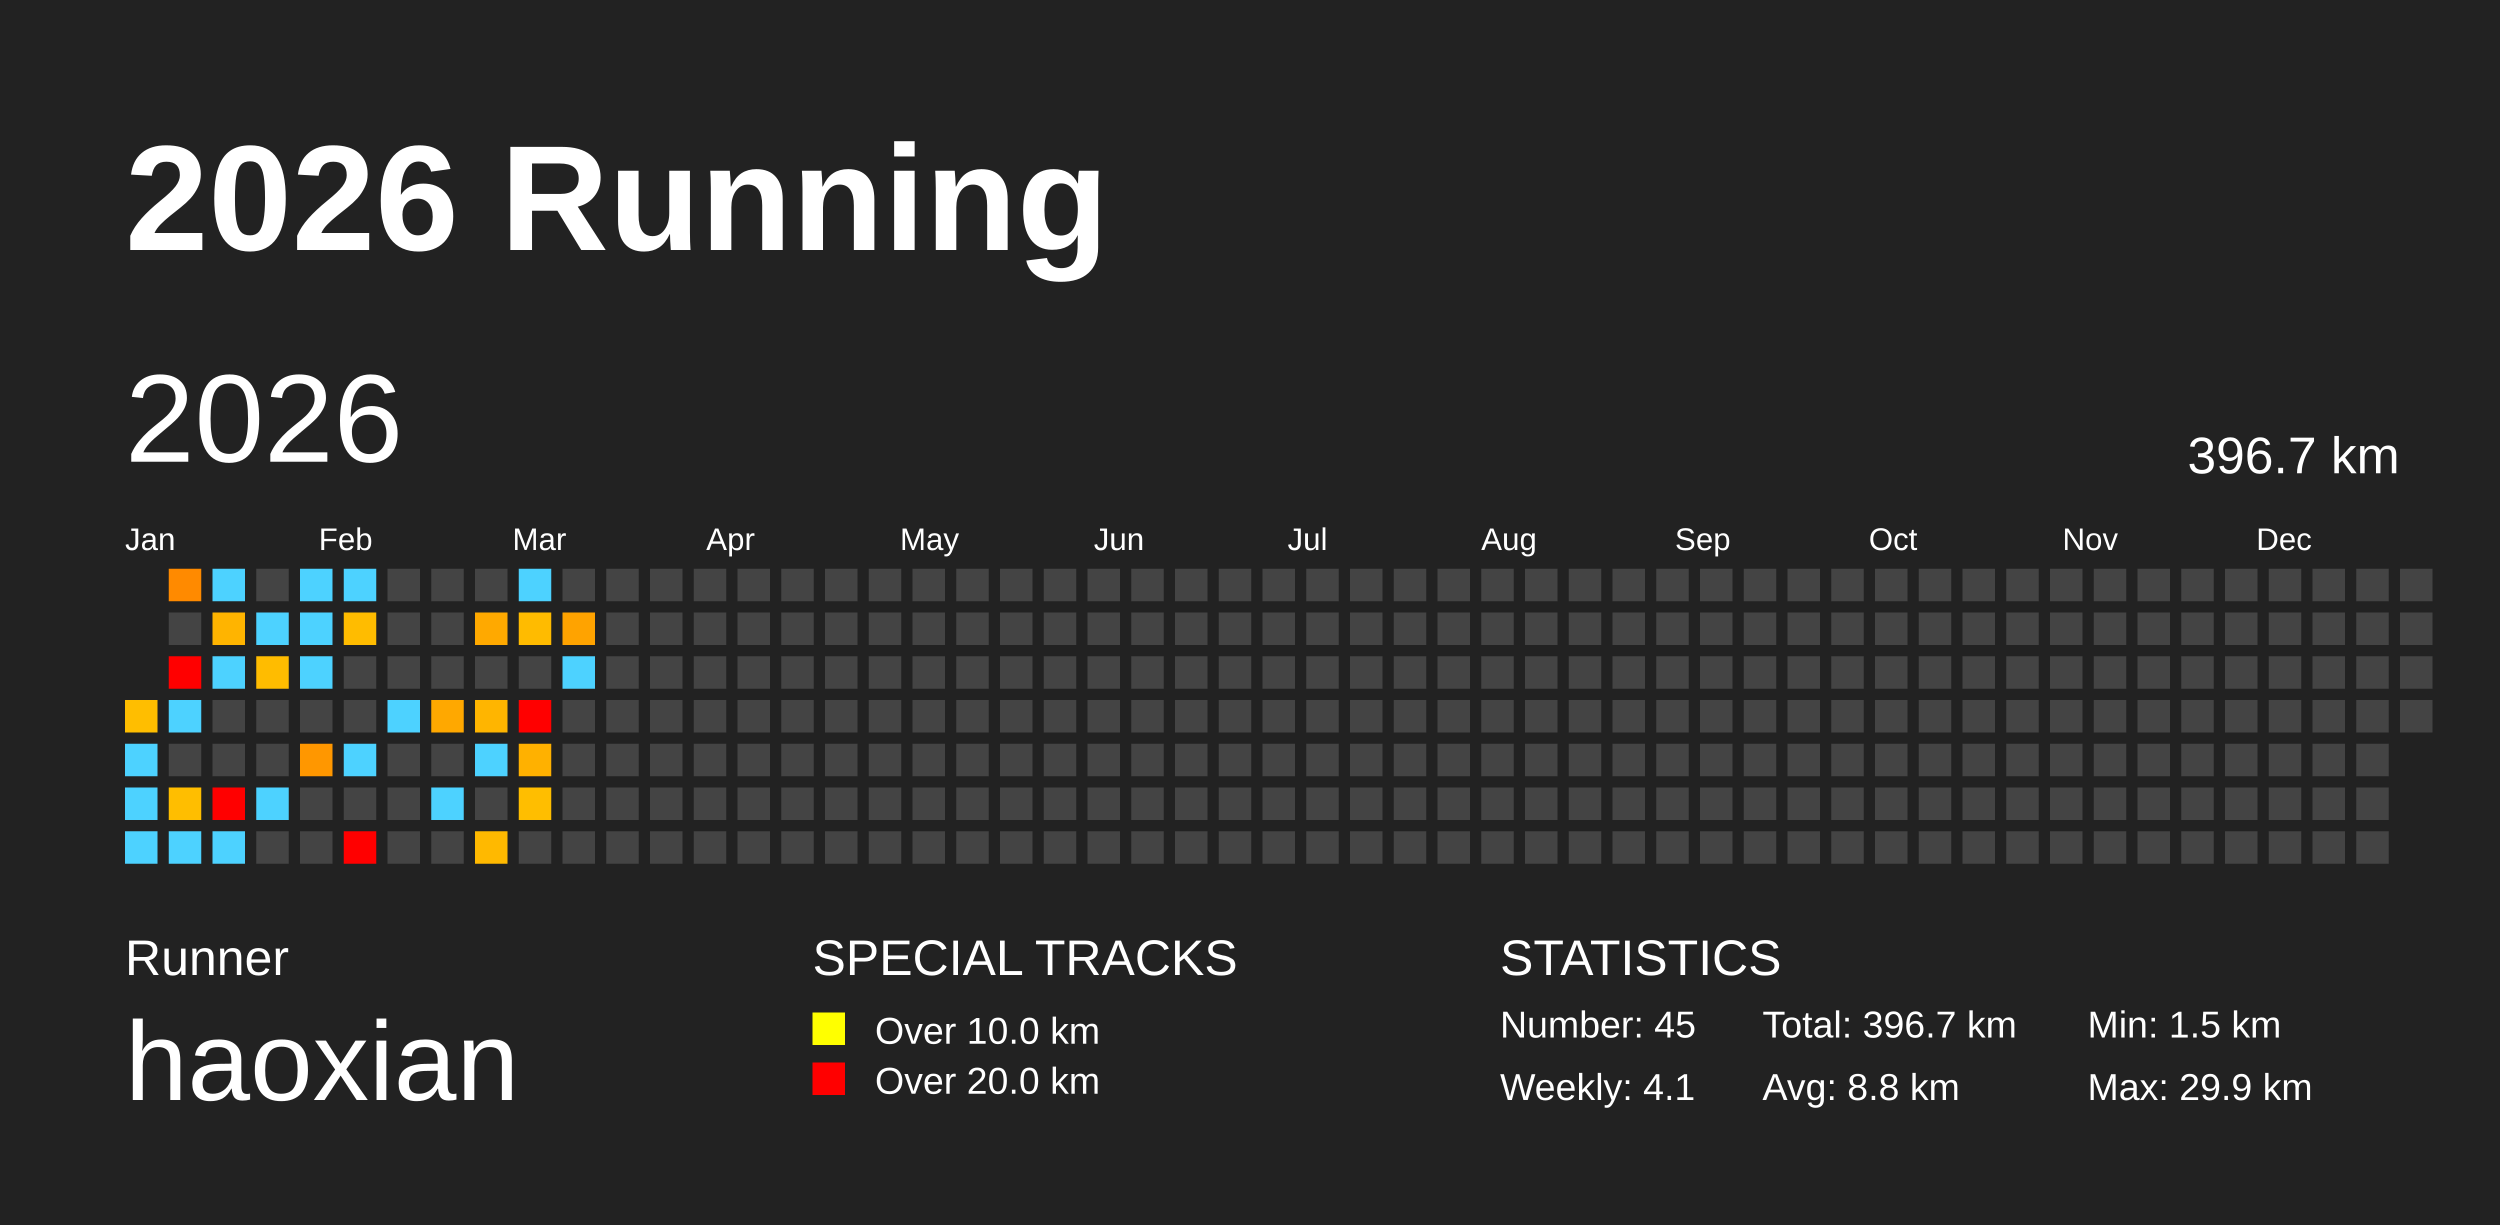
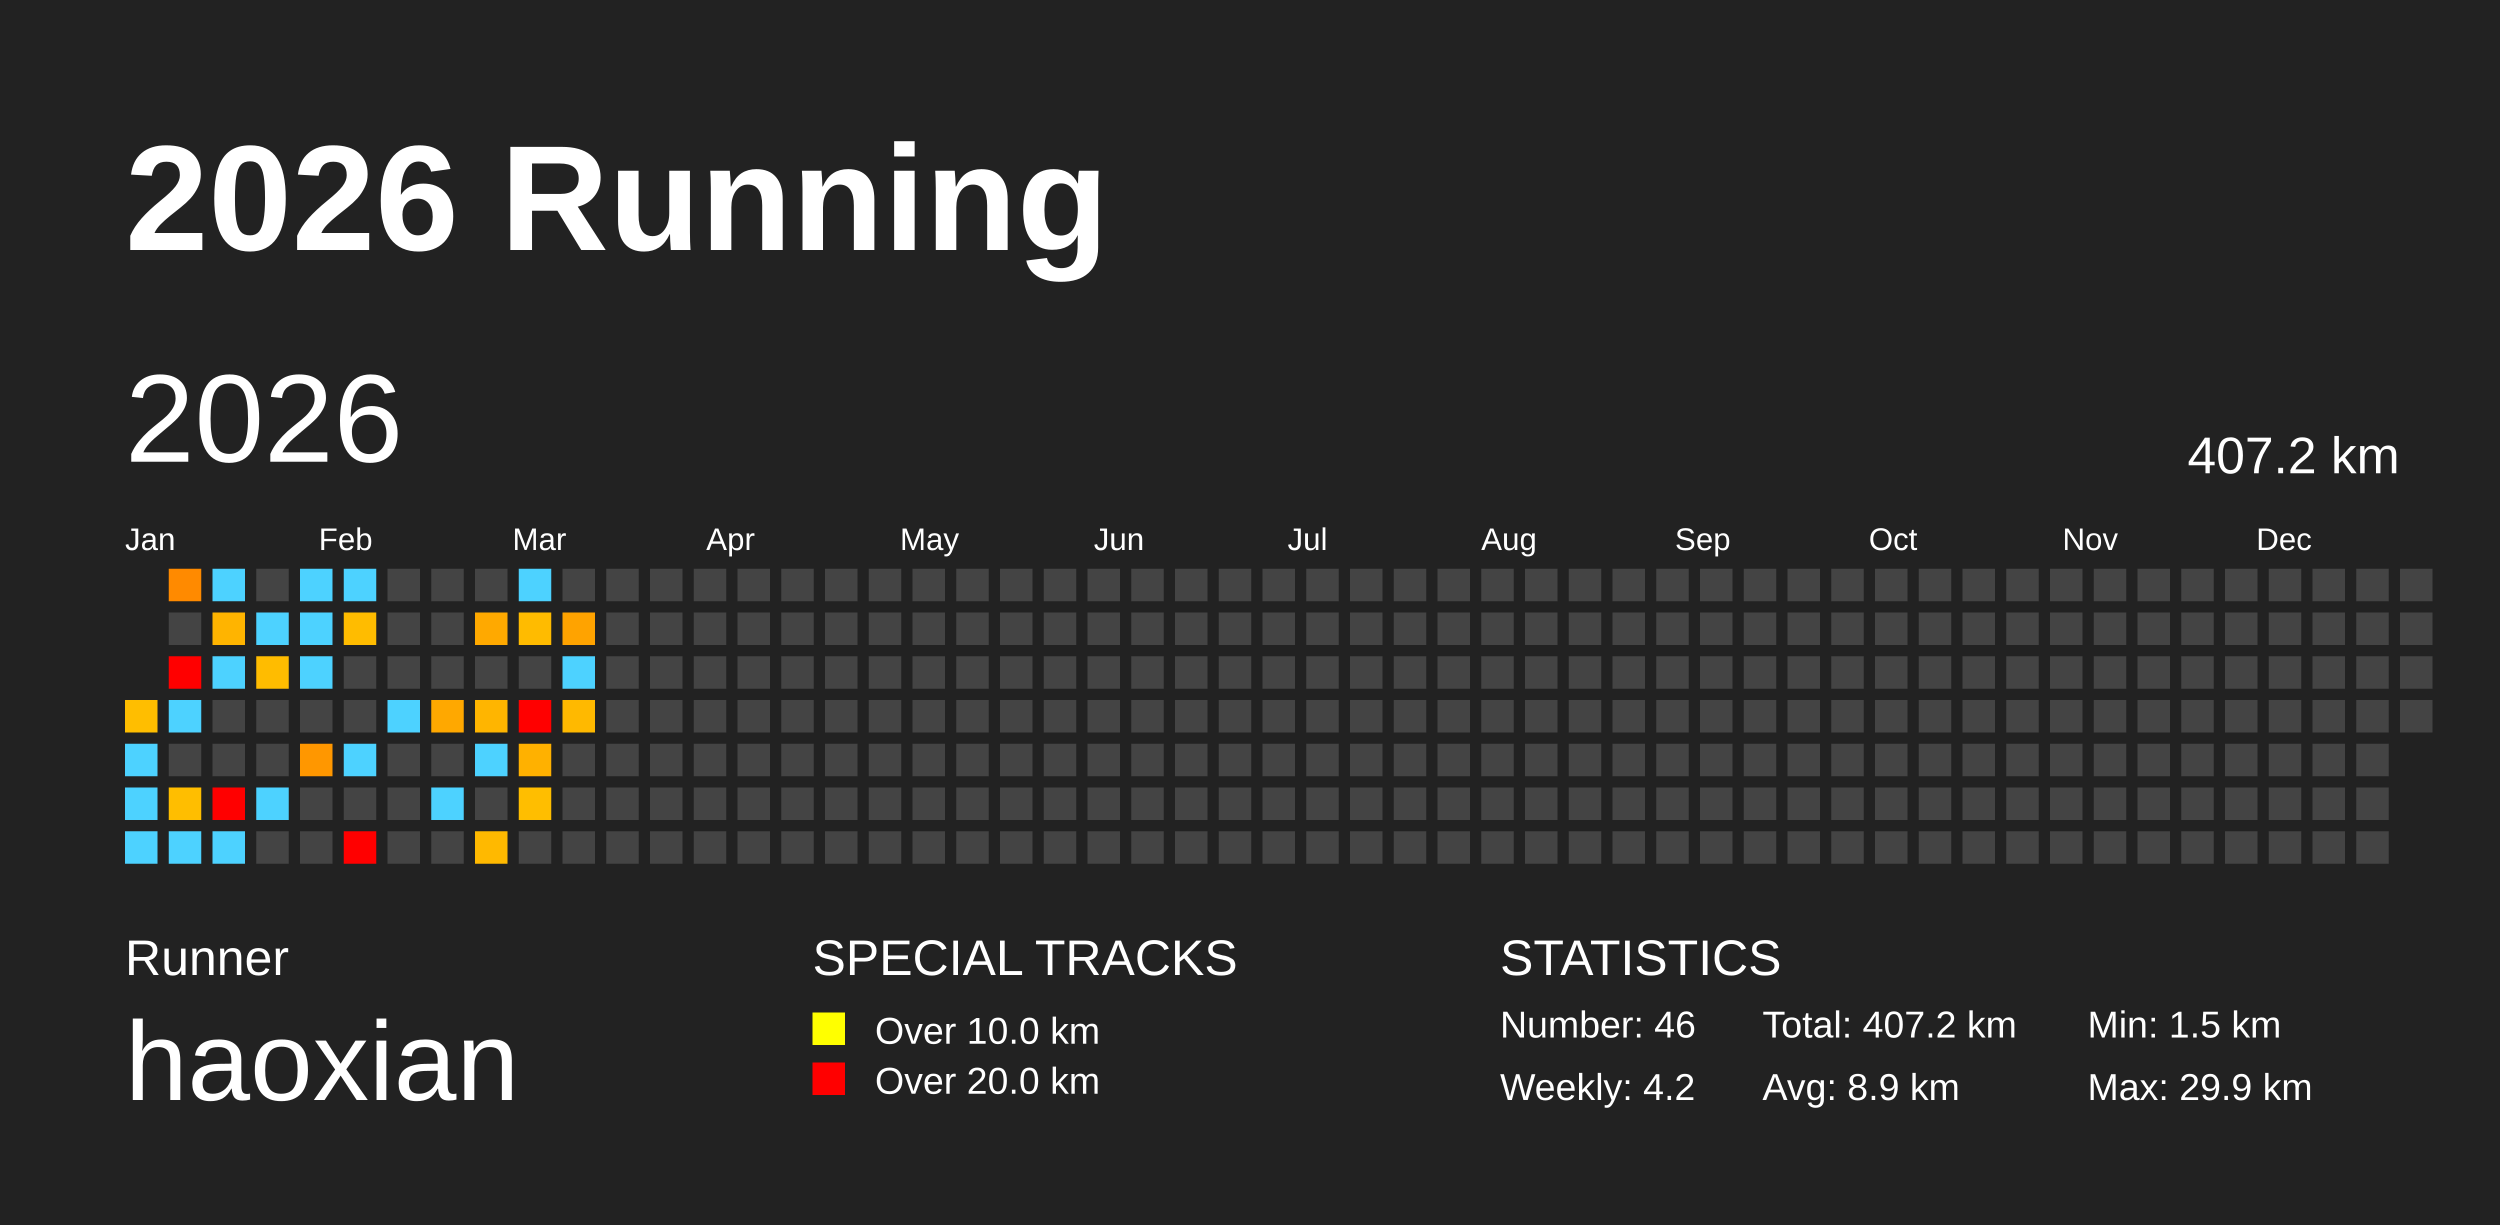
<svg xmlns="http://www.w3.org/2000/svg" baseProfile="full" height="98mm" version="1.1" viewBox="0,0,200,98" width="200mm">
  <defs />
  <rect fill="#222222" height="98" width="200" x="0" y="0" />
  <text fill="#FFFFFF" style="font-size:12px; font-family:Arial; font-weight:bold;" x="10" y="20">2026 Running</text>
  <text fill="#FFFFFF" style="font-size:4px; font-family:Arial" x="10" y="78">Runner</text>
  <text fill="#FFFFFF" style="font-size:9px; font-family:Arial" x="10" y="88">haoxian</text>
  <text fill="#FFFFFF" style="font-size:4px; font-family:Arial" x="65" y="78">SPECIAL TRACKS</text>
  <rect fill="yellow" height="2.6" width="2.6" x="65" y="81" />
  <text fill="#FFFFFF" style="font-size:3px; font-family:Arial" x="70" y="83.5">Over 10.0 km</text>
  <rect fill="red" height="2.6" width="2.6" x="65" y="85" />
  <text fill="#FFFFFF" style="font-size:3px; font-family:Arial" x="70" y="87.5">Over 20.0 km</text>
  <text fill="#FFFFFF" style="font-size:4px; font-family:Arial" x="120" y="78">STATISTICS</text>
-   <text fill="#FFFFFF" style="font-size:3px; font-family:Arial" x="120" y="83">Number: 45</text>
-   <text fill="#FFFFFF" style="font-size:3px; font-family:Arial" x="120" y="88">Weekly: 4.1</text>
-   <text fill="#FFFFFF" style="font-size:3px; font-family:Arial" x="141" y="83">Total: 396.7 km</text>
-   <text fill="#FFFFFF" style="font-size:3px; font-family:Arial" x="141" y="88">Avg: 8.8 km</text>
+   <text fill="#FFFFFF" style="font-size:3px; font-family:Arial" x="120" y="83">Number: 46</text>
+   <text fill="#FFFFFF" style="font-size:3px; font-family:Arial" x="120" y="88">Weekly: 4.2</text>
+   <text fill="#FFFFFF" style="font-size:3px; font-family:Arial" x="141" y="83">Total: 407.2 km</text>
+   <text fill="#FFFFFF" style="font-size:3px; font-family:Arial" x="141" y="88">Avg: 8.9 km</text>
  <text fill="#FFFFFF" style="font-size:3px; font-family:Arial" x="167" y="83">Min: 1.5 km</text>
  <text fill="#FFFFFF" style="font-size:3px; font-family:Arial" x="167" y="88">Max: 29.9 km</text>
  <text dominant-baseline="hanging" fill="#FFFFFF" style="font-size:10.0px; font-family:Arial;" x="10" y="30">2026</text>
-   <text dominant-baseline="hanging" fill="#FFFFFF" style="font-size:4.125px; font-family:Arial;" x="175" y="35">396.7 km</text>
+   <text dominant-baseline="hanging" fill="#FFFFFF" style="font-size:4.125px; font-family:Arial;" x="175" y="35">407.2 km</text>
  <text fill="#FFFFFF" style="font-size:2.5px; font-family:Arial" x="10.0" y="44">Jan</text>
  <text fill="#FFFFFF" style="font-size:2.5px; font-family:Arial" x="25.5" y="44">Feb</text>
  <text fill="#FFFFFF" style="font-size:2.5px; font-family:Arial" x="41.0" y="44">Mar</text>
  <text fill="#FFFFFF" style="font-size:2.5px; font-family:Arial" x="56.5" y="44">Apr</text>
  <text fill="#FFFFFF" style="font-size:2.5px; font-family:Arial" x="72.0" y="44">May</text>
  <text fill="#FFFFFF" style="font-size:2.5px; font-family:Arial" x="87.5" y="44">Jun</text>
  <text fill="#FFFFFF" style="font-size:2.5px; font-family:Arial" x="103.0" y="44">Jul</text>
  <text fill="#FFFFFF" style="font-size:2.5px; font-family:Arial" x="118.5" y="44">Aug</text>
  <text fill="#FFFFFF" style="font-size:2.5px; font-family:Arial" x="134.0" y="44">Sep</text>
  <text fill="#FFFFFF" style="font-size:2.5px; font-family:Arial" x="149.5" y="44">Oct</text>
  <text fill="#FFFFFF" style="font-size:2.5px; font-family:Arial" x="165.0" y="44">Nov</text>
  <text fill="#FFFFFF" style="font-size:2.5px; font-family:Arial" x="180.5" y="44">Dec</text>
  <rect fill="#ffbe00" height="2.6" width="2.6" x="10.0" y="56.0" />
  <rect fill="#4dd2ff" height="2.6" width="2.6" x="10.0" y="59.5" />
  <rect fill="#4dd2ff" height="2.6" width="2.6" x="10.0" y="63.0" />
  <rect fill="#4dd2ff" height="2.6" width="2.6" x="10.0" y="66.5" />
  <rect fill="#ff8a00" height="2.6" width="2.6" x="13.5" y="45.5" />
  <rect fill="#444444" height="2.6" width="2.6" x="13.5" y="49.0" />
  <rect fill="red" height="2.6" width="2.6" x="13.5" y="52.5" />
  <rect fill="#4dd2ff" height="2.6" width="2.6" x="13.5" y="56.0" />
  <rect fill="#444444" height="2.6" width="2.6" x="13.5" y="59.5" />
  <rect fill="#ffbe00" height="2.6" width="2.6" x="13.5" y="63.0" />
  <rect fill="#4dd2ff" height="2.6" width="2.6" x="13.5" y="66.5" />
  <rect fill="#4dd2ff" height="2.6" width="2.6" x="17.0" y="45.5" />
  <rect fill="#ffb400" height="2.6" width="2.6" x="17.0" y="49.0" />
  <rect fill="#4dd2ff" height="2.6" width="2.6" x="17.0" y="52.5" />
  <rect fill="#444444" height="2.6" width="2.6" x="17.0" y="56.0" />
  <rect fill="#444444" height="2.6" width="2.6" x="17.0" y="59.5" />
  <rect fill="red" height="2.6" width="2.6" x="17.0" y="63.0" />
  <rect fill="#4dd2ff" height="2.6" width="2.6" x="17.0" y="66.5" />
  <rect fill="#444444" height="2.6" width="2.6" x="20.5" y="45.5" />
  <rect fill="#4dd2ff" height="2.6" width="2.6" x="20.5" y="49.0" />
  <rect fill="#ffbc00" height="2.6" width="2.6" x="20.5" y="52.5" />
  <rect fill="#444444" height="2.6" width="2.6" x="20.5" y="56.0" />
  <rect fill="#444444" height="2.6" width="2.6" x="20.5" y="59.5" />
  <rect fill="#4dd2ff" height="2.6" width="2.6" x="20.5" y="63.0" />
  <rect fill="#444444" height="2.6" width="2.6" x="20.5" y="66.5" />
  <rect fill="#4dd2ff" height="2.6" width="2.6" x="24.0" y="45.5" />
  <rect fill="#4dd2ff" height="2.6" width="2.6" x="24.0" y="49.0" />
  <rect fill="#4dd2ff" height="2.6" width="2.6" x="24.0" y="52.5" />
  <rect fill="#444444" height="2.6" width="2.6" x="24.0" y="56.0" />
  <rect fill="#ff9700" height="2.6" width="2.6" x="24.0" y="59.5" />
  <rect fill="#444444" height="2.6" width="2.6" x="24.0" y="63.0" />
  <rect fill="#444444" height="2.6" width="2.6" x="24.0" y="66.5" />
  <rect fill="#4dd2ff" height="2.6" width="2.6" x="27.5" y="45.5" />
  <rect fill="#ffbc00" height="2.6" width="2.6" x="27.5" y="49.0" />
  <rect fill="#444444" height="2.6" width="2.6" x="27.5" y="52.5" />
  <rect fill="#444444" height="2.6" width="2.6" x="27.5" y="56.0" />
  <rect fill="#4dd2ff" height="2.6" width="2.6" x="27.5" y="59.5" />
  <rect fill="#444444" height="2.6" width="2.6" x="27.5" y="63.0" />
  <rect fill="red" height="2.6" width="2.6" x="27.5" y="66.5" />
  <rect fill="#444444" height="2.6" width="2.6" x="31.0" y="45.5" />
  <rect fill="#444444" height="2.6" width="2.6" x="31.0" y="49.0" />
  <rect fill="#444444" height="2.6" width="2.6" x="31.0" y="52.5" />
  <rect fill="#4dd2ff" height="2.6" width="2.6" x="31.0" y="56.0" />
  <rect fill="#444444" height="2.6" width="2.6" x="31.0" y="59.5" />
  <rect fill="#444444" height="2.6" width="2.6" x="31.0" y="63.0" />
  <rect fill="#444444" height="2.6" width="2.6" x="31.0" y="66.5" />
  <rect fill="#444444" height="2.6" width="2.6" x="34.5" y="45.5" />
  <rect fill="#444444" height="2.6" width="2.6" x="34.5" y="49.0" />
  <rect fill="#444444" height="2.6" width="2.6" x="34.5" y="52.5" />
  <rect fill="#ffa800" height="2.6" width="2.6" x="34.5" y="56.0" />
  <rect fill="#444444" height="2.6" width="2.6" x="34.5" y="59.5" />
  <rect fill="#4dd2ff" height="2.6" width="2.6" x="34.5" y="63.0" />
  <rect fill="#444444" height="2.6" width="2.6" x="34.5" y="66.5" />
  <rect fill="#444444" height="2.6" width="2.6" x="38.0" y="45.5" />
  <rect fill="#ffa900" height="2.6" width="2.6" x="38.0" y="49.0" />
  <rect fill="#444444" height="2.6" width="2.6" x="38.0" y="52.5" />
  <rect fill="#ffb500" height="2.6" width="2.6" x="38.0" y="56.0" />
  <rect fill="#4dd2ff" height="2.6" width="2.6" x="38.0" y="59.5" />
  <rect fill="#444444" height="2.6" width="2.6" x="38.0" y="63.0" />
  <rect fill="#ffb900" height="2.6" width="2.6" x="38.0" y="66.5" />
  <rect fill="#4dd2ff" height="2.6" width="2.6" x="41.5" y="45.5" />
  <rect fill="#ffbb00" height="2.6" width="2.6" x="41.5" y="49.0" />
  <rect fill="#444444" height="2.6" width="2.6" x="41.5" y="52.5" />
  <rect fill="red" height="2.6" width="2.6" x="41.5" y="56.0" />
  <rect fill="#ffb100" height="2.6" width="2.6" x="41.5" y="59.5" />
  <rect fill="#ffbe00" height="2.6" width="2.6" x="41.5" y="63.0" />
  <rect fill="#444444" height="2.6" width="2.6" x="41.5" y="66.5" />
  <rect fill="#444444" height="2.6" width="2.6" x="45.0" y="45.5" />
  <rect fill="#ffa300" height="2.6" width="2.6" x="45.0" y="49.0" />
  <rect fill="#4dd2ff" height="2.6" width="2.6" x="45.0" y="52.5" />
-   <rect fill="#444444" height="2.6" width="2.6" x="45.0" y="56.0" />
+   <rect fill="#ffb900" height="2.6" width="2.6" x="45.0" y="56.0" />
  <rect fill="#444444" height="2.6" width="2.6" x="45.0" y="59.5" />
  <rect fill="#444444" height="2.6" width="2.6" x="45.0" y="63.0" />
  <rect fill="#444444" height="2.6" width="2.6" x="45.0" y="66.5" />
  <rect fill="#444444" height="2.6" width="2.6" x="48.5" y="45.5" />
  <rect fill="#444444" height="2.6" width="2.6" x="48.5" y="49.0" />
  <rect fill="#444444" height="2.6" width="2.6" x="48.5" y="52.5" />
  <rect fill="#444444" height="2.6" width="2.6" x="48.5" y="56.0" />
  <rect fill="#444444" height="2.6" width="2.6" x="48.5" y="59.5" />
  <rect fill="#444444" height="2.6" width="2.6" x="48.5" y="63.0" />
  <rect fill="#444444" height="2.6" width="2.6" x="48.5" y="66.5" />
  <rect fill="#444444" height="2.6" width="2.6" x="52.0" y="45.5" />
  <rect fill="#444444" height="2.6" width="2.6" x="52.0" y="49.0" />
  <rect fill="#444444" height="2.6" width="2.6" x="52.0" y="52.5" />
  <rect fill="#444444" height="2.6" width="2.6" x="52.0" y="56.0" />
  <rect fill="#444444" height="2.6" width="2.6" x="52.0" y="59.5" />
  <rect fill="#444444" height="2.6" width="2.6" x="52.0" y="63.0" />
  <rect fill="#444444" height="2.6" width="2.6" x="52.0" y="66.5" />
  <rect fill="#444444" height="2.6" width="2.6" x="55.5" y="45.5" />
  <rect fill="#444444" height="2.6" width="2.6" x="55.5" y="49.0" />
  <rect fill="#444444" height="2.6" width="2.6" x="55.5" y="52.5" />
  <rect fill="#444444" height="2.6" width="2.6" x="55.5" y="56.0" />
  <rect fill="#444444" height="2.6" width="2.6" x="55.5" y="59.5" />
  <rect fill="#444444" height="2.6" width="2.6" x="55.5" y="63.0" />
  <rect fill="#444444" height="2.6" width="2.6" x="55.5" y="66.5" />
  <rect fill="#444444" height="2.6" width="2.6" x="59.0" y="45.5" />
  <rect fill="#444444" height="2.6" width="2.6" x="59.0" y="49.0" />
  <rect fill="#444444" height="2.6" width="2.6" x="59.0" y="52.5" />
  <rect fill="#444444" height="2.6" width="2.6" x="59.0" y="56.0" />
  <rect fill="#444444" height="2.6" width="2.6" x="59.0" y="59.5" />
  <rect fill="#444444" height="2.6" width="2.6" x="59.0" y="63.0" />
  <rect fill="#444444" height="2.6" width="2.6" x="59.0" y="66.5" />
  <rect fill="#444444" height="2.6" width="2.6" x="62.5" y="45.5" />
  <rect fill="#444444" height="2.6" width="2.6" x="62.5" y="49.0" />
  <rect fill="#444444" height="2.6" width="2.6" x="62.5" y="52.5" />
  <rect fill="#444444" height="2.6" width="2.6" x="62.5" y="56.0" />
  <rect fill="#444444" height="2.6" width="2.6" x="62.5" y="59.5" />
  <rect fill="#444444" height="2.6" width="2.6" x="62.5" y="63.0" />
  <rect fill="#444444" height="2.6" width="2.6" x="62.5" y="66.5" />
  <rect fill="#444444" height="2.6" width="2.6" x="66.0" y="45.5" />
  <rect fill="#444444" height="2.6" width="2.6" x="66.0" y="49.0" />
  <rect fill="#444444" height="2.6" width="2.6" x="66.0" y="52.5" />
  <rect fill="#444444" height="2.6" width="2.6" x="66.0" y="56.0" />
  <rect fill="#444444" height="2.6" width="2.6" x="66.0" y="59.5" />
  <rect fill="#444444" height="2.6" width="2.6" x="66.0" y="63.0" />
  <rect fill="#444444" height="2.6" width="2.6" x="66.0" y="66.5" />
  <rect fill="#444444" height="2.6" width="2.6" x="69.5" y="45.5" />
  <rect fill="#444444" height="2.6" width="2.6" x="69.5" y="49.0" />
  <rect fill="#444444" height="2.6" width="2.6" x="69.5" y="52.5" />
  <rect fill="#444444" height="2.6" width="2.6" x="69.5" y="56.0" />
  <rect fill="#444444" height="2.6" width="2.6" x="69.5" y="59.5" />
  <rect fill="#444444" height="2.6" width="2.6" x="69.5" y="63.0" />
  <rect fill="#444444" height="2.6" width="2.6" x="69.5" y="66.5" />
  <rect fill="#444444" height="2.6" width="2.6" x="73.0" y="45.5" />
  <rect fill="#444444" height="2.6" width="2.6" x="73.0" y="49.0" />
  <rect fill="#444444" height="2.6" width="2.6" x="73.0" y="52.5" />
  <rect fill="#444444" height="2.6" width="2.6" x="73.0" y="56.0" />
  <rect fill="#444444" height="2.6" width="2.6" x="73.0" y="59.5" />
  <rect fill="#444444" height="2.6" width="2.6" x="73.0" y="63.0" />
  <rect fill="#444444" height="2.6" width="2.6" x="73.0" y="66.5" />
  <rect fill="#444444" height="2.6" width="2.6" x="76.5" y="45.5" />
  <rect fill="#444444" height="2.6" width="2.6" x="76.5" y="49.0" />
  <rect fill="#444444" height="2.6" width="2.6" x="76.5" y="52.5" />
  <rect fill="#444444" height="2.6" width="2.6" x="76.5" y="56.0" />
  <rect fill="#444444" height="2.6" width="2.6" x="76.5" y="59.5" />
  <rect fill="#444444" height="2.6" width="2.6" x="76.5" y="63.0" />
  <rect fill="#444444" height="2.6" width="2.6" x="76.5" y="66.5" />
  <rect fill="#444444" height="2.6" width="2.6" x="80.0" y="45.5" />
  <rect fill="#444444" height="2.6" width="2.6" x="80.0" y="49.0" />
  <rect fill="#444444" height="2.6" width="2.6" x="80.0" y="52.5" />
  <rect fill="#444444" height="2.6" width="2.6" x="80.0" y="56.0" />
  <rect fill="#444444" height="2.6" width="2.6" x="80.0" y="59.5" />
  <rect fill="#444444" height="2.6" width="2.6" x="80.0" y="63.0" />
  <rect fill="#444444" height="2.6" width="2.6" x="80.0" y="66.5" />
  <rect fill="#444444" height="2.6" width="2.6" x="83.5" y="45.5" />
  <rect fill="#444444" height="2.6" width="2.6" x="83.5" y="49.0" />
  <rect fill="#444444" height="2.6" width="2.6" x="83.5" y="52.5" />
  <rect fill="#444444" height="2.6" width="2.6" x="83.5" y="56.0" />
  <rect fill="#444444" height="2.6" width="2.6" x="83.5" y="59.5" />
  <rect fill="#444444" height="2.6" width="2.6" x="83.5" y="63.0" />
  <rect fill="#444444" height="2.6" width="2.6" x="83.5" y="66.5" />
  <rect fill="#444444" height="2.6" width="2.6" x="87.0" y="45.5" />
  <rect fill="#444444" height="2.6" width="2.6" x="87.0" y="49.0" />
  <rect fill="#444444" height="2.6" width="2.6" x="87.0" y="52.5" />
  <rect fill="#444444" height="2.6" width="2.6" x="87.0" y="56.0" />
  <rect fill="#444444" height="2.6" width="2.6" x="87.0" y="59.5" />
  <rect fill="#444444" height="2.6" width="2.6" x="87.0" y="63.0" />
  <rect fill="#444444" height="2.6" width="2.6" x="87.0" y="66.5" />
  <rect fill="#444444" height="2.6" width="2.6" x="90.5" y="45.5" />
  <rect fill="#444444" height="2.6" width="2.6" x="90.5" y="49.0" />
  <rect fill="#444444" height="2.6" width="2.6" x="90.5" y="52.5" />
  <rect fill="#444444" height="2.6" width="2.6" x="90.5" y="56.0" />
  <rect fill="#444444" height="2.6" width="2.6" x="90.5" y="59.5" />
  <rect fill="#444444" height="2.6" width="2.6" x="90.5" y="63.0" />
  <rect fill="#444444" height="2.6" width="2.6" x="90.5" y="66.5" />
  <rect fill="#444444" height="2.6" width="2.6" x="94.0" y="45.5" />
  <rect fill="#444444" height="2.6" width="2.6" x="94.0" y="49.0" />
  <rect fill="#444444" height="2.6" width="2.6" x="94.0" y="52.5" />
  <rect fill="#444444" height="2.6" width="2.6" x="94.0" y="56.0" />
  <rect fill="#444444" height="2.6" width="2.6" x="94.0" y="59.5" />
  <rect fill="#444444" height="2.6" width="2.6" x="94.0" y="63.0" />
  <rect fill="#444444" height="2.6" width="2.6" x="94.0" y="66.5" />
  <rect fill="#444444" height="2.6" width="2.6" x="97.5" y="45.5" />
  <rect fill="#444444" height="2.6" width="2.6" x="97.5" y="49.0" />
  <rect fill="#444444" height="2.6" width="2.6" x="97.5" y="52.5" />
  <rect fill="#444444" height="2.6" width="2.6" x="97.5" y="56.0" />
  <rect fill="#444444" height="2.6" width="2.6" x="97.5" y="59.5" />
  <rect fill="#444444" height="2.6" width="2.6" x="97.5" y="63.0" />
  <rect fill="#444444" height="2.6" width="2.6" x="97.5" y="66.5" />
  <rect fill="#444444" height="2.6" width="2.6" x="101.0" y="45.5" />
  <rect fill="#444444" height="2.6" width="2.6" x="101.0" y="49.0" />
  <rect fill="#444444" height="2.6" width="2.6" x="101.0" y="52.5" />
  <rect fill="#444444" height="2.6" width="2.6" x="101.0" y="56.0" />
  <rect fill="#444444" height="2.6" width="2.6" x="101.0" y="59.5" />
  <rect fill="#444444" height="2.6" width="2.6" x="101.0" y="63.0" />
  <rect fill="#444444" height="2.6" width="2.6" x="101.0" y="66.5" />
  <rect fill="#444444" height="2.6" width="2.6" x="104.5" y="45.5" />
  <rect fill="#444444" height="2.6" width="2.6" x="104.5" y="49.0" />
  <rect fill="#444444" height="2.6" width="2.6" x="104.5" y="52.5" />
  <rect fill="#444444" height="2.6" width="2.6" x="104.5" y="56.0" />
  <rect fill="#444444" height="2.6" width="2.6" x="104.5" y="59.5" />
  <rect fill="#444444" height="2.6" width="2.6" x="104.5" y="63.0" />
  <rect fill="#444444" height="2.6" width="2.6" x="104.5" y="66.5" />
  <rect fill="#444444" height="2.6" width="2.6" x="108.0" y="45.5" />
  <rect fill="#444444" height="2.6" width="2.6" x="108.0" y="49.0" />
  <rect fill="#444444" height="2.6" width="2.6" x="108.0" y="52.5" />
  <rect fill="#444444" height="2.6" width="2.6" x="108.0" y="56.0" />
  <rect fill="#444444" height="2.6" width="2.6" x="108.0" y="59.5" />
  <rect fill="#444444" height="2.6" width="2.6" x="108.0" y="63.0" />
  <rect fill="#444444" height="2.6" width="2.6" x="108.0" y="66.5" />
  <rect fill="#444444" height="2.6" width="2.6" x="111.5" y="45.5" />
  <rect fill="#444444" height="2.6" width="2.6" x="111.5" y="49.0" />
  <rect fill="#444444" height="2.6" width="2.6" x="111.5" y="52.5" />
  <rect fill="#444444" height="2.6" width="2.6" x="111.5" y="56.0" />
  <rect fill="#444444" height="2.6" width="2.6" x="111.5" y="59.5" />
  <rect fill="#444444" height="2.6" width="2.6" x="111.5" y="63.0" />
  <rect fill="#444444" height="2.6" width="2.6" x="111.5" y="66.5" />
  <rect fill="#444444" height="2.6" width="2.6" x="115.0" y="45.5" />
  <rect fill="#444444" height="2.6" width="2.6" x="115.0" y="49.0" />
  <rect fill="#444444" height="2.6" width="2.6" x="115.0" y="52.5" />
  <rect fill="#444444" height="2.6" width="2.6" x="115.0" y="56.0" />
  <rect fill="#444444" height="2.6" width="2.6" x="115.0" y="59.5" />
  <rect fill="#444444" height="2.6" width="2.6" x="115.0" y="63.0" />
  <rect fill="#444444" height="2.6" width="2.6" x="115.0" y="66.5" />
  <rect fill="#444444" height="2.6" width="2.6" x="118.5" y="45.5" />
  <rect fill="#444444" height="2.6" width="2.6" x="118.5" y="49.0" />
  <rect fill="#444444" height="2.6" width="2.6" x="118.5" y="52.5" />
  <rect fill="#444444" height="2.6" width="2.6" x="118.5" y="56.0" />
  <rect fill="#444444" height="2.6" width="2.6" x="118.5" y="59.5" />
  <rect fill="#444444" height="2.6" width="2.6" x="118.5" y="63.0" />
  <rect fill="#444444" height="2.6" width="2.6" x="118.5" y="66.5" />
  <rect fill="#444444" height="2.6" width="2.6" x="122.0" y="45.5" />
  <rect fill="#444444" height="2.6" width="2.6" x="122.0" y="49.0" />
  <rect fill="#444444" height="2.6" width="2.6" x="122.0" y="52.5" />
  <rect fill="#444444" height="2.6" width="2.6" x="122.0" y="56.0" />
  <rect fill="#444444" height="2.6" width="2.6" x="122.0" y="59.5" />
  <rect fill="#444444" height="2.6" width="2.6" x="122.0" y="63.0" />
  <rect fill="#444444" height="2.6" width="2.6" x="122.0" y="66.5" />
  <rect fill="#444444" height="2.6" width="2.6" x="125.5" y="45.5" />
  <rect fill="#444444" height="2.6" width="2.6" x="125.5" y="49.0" />
  <rect fill="#444444" height="2.6" width="2.6" x="125.5" y="52.5" />
  <rect fill="#444444" height="2.6" width="2.6" x="125.5" y="56.0" />
  <rect fill="#444444" height="2.6" width="2.6" x="125.5" y="59.5" />
  <rect fill="#444444" height="2.6" width="2.6" x="125.5" y="63.0" />
  <rect fill="#444444" height="2.6" width="2.6" x="125.5" y="66.5" />
  <rect fill="#444444" height="2.6" width="2.6" x="129.0" y="45.5" />
  <rect fill="#444444" height="2.6" width="2.6" x="129.0" y="49.0" />
  <rect fill="#444444" height="2.6" width="2.6" x="129.0" y="52.5" />
  <rect fill="#444444" height="2.6" width="2.6" x="129.0" y="56.0" />
  <rect fill="#444444" height="2.6" width="2.6" x="129.0" y="59.5" />
  <rect fill="#444444" height="2.6" width="2.6" x="129.0" y="63.0" />
  <rect fill="#444444" height="2.6" width="2.6" x="129.0" y="66.5" />
  <rect fill="#444444" height="2.6" width="2.6" x="132.5" y="45.5" />
  <rect fill="#444444" height="2.6" width="2.6" x="132.5" y="49.0" />
  <rect fill="#444444" height="2.6" width="2.6" x="132.5" y="52.5" />
  <rect fill="#444444" height="2.6" width="2.6" x="132.5" y="56.0" />
  <rect fill="#444444" height="2.6" width="2.6" x="132.5" y="59.5" />
  <rect fill="#444444" height="2.6" width="2.6" x="132.5" y="63.0" />
  <rect fill="#444444" height="2.6" width="2.6" x="132.5" y="66.5" />
  <rect fill="#444444" height="2.6" width="2.6" x="136.0" y="45.5" />
  <rect fill="#444444" height="2.6" width="2.6" x="136.0" y="49.0" />
  <rect fill="#444444" height="2.6" width="2.6" x="136.0" y="52.5" />
  <rect fill="#444444" height="2.6" width="2.6" x="136.0" y="56.0" />
  <rect fill="#444444" height="2.6" width="2.6" x="136.0" y="59.5" />
  <rect fill="#444444" height="2.6" width="2.6" x="136.0" y="63.0" />
  <rect fill="#444444" height="2.6" width="2.6" x="136.0" y="66.5" />
  <rect fill="#444444" height="2.6" width="2.6" x="139.5" y="45.5" />
  <rect fill="#444444" height="2.6" width="2.6" x="139.5" y="49.0" />
  <rect fill="#444444" height="2.6" width="2.6" x="139.5" y="52.5" />
  <rect fill="#444444" height="2.6" width="2.6" x="139.5" y="56.0" />
  <rect fill="#444444" height="2.6" width="2.6" x="139.5" y="59.5" />
  <rect fill="#444444" height="2.6" width="2.6" x="139.5" y="63.0" />
  <rect fill="#444444" height="2.6" width="2.6" x="139.5" y="66.5" />
  <rect fill="#444444" height="2.6" width="2.6" x="143.0" y="45.5" />
  <rect fill="#444444" height="2.6" width="2.6" x="143.0" y="49.0" />
  <rect fill="#444444" height="2.6" width="2.6" x="143.0" y="52.5" />
  <rect fill="#444444" height="2.6" width="2.6" x="143.0" y="56.0" />
  <rect fill="#444444" height="2.6" width="2.6" x="143.0" y="59.5" />
  <rect fill="#444444" height="2.6" width="2.6" x="143.0" y="63.0" />
  <rect fill="#444444" height="2.6" width="2.6" x="143.0" y="66.5" />
  <rect fill="#444444" height="2.6" width="2.6" x="146.5" y="45.5" />
  <rect fill="#444444" height="2.6" width="2.6" x="146.5" y="49.0" />
  <rect fill="#444444" height="2.6" width="2.6" x="146.5" y="52.5" />
  <rect fill="#444444" height="2.6" width="2.6" x="146.5" y="56.0" />
  <rect fill="#444444" height="2.6" width="2.6" x="146.5" y="59.5" />
  <rect fill="#444444" height="2.6" width="2.6" x="146.5" y="63.0" />
  <rect fill="#444444" height="2.6" width="2.6" x="146.5" y="66.5" />
  <rect fill="#444444" height="2.6" width="2.6" x="150.0" y="45.5" />
  <rect fill="#444444" height="2.6" width="2.6" x="150.0" y="49.0" />
  <rect fill="#444444" height="2.6" width="2.6" x="150.0" y="52.5" />
  <rect fill="#444444" height="2.6" width="2.6" x="150.0" y="56.0" />
  <rect fill="#444444" height="2.6" width="2.6" x="150.0" y="59.5" />
  <rect fill="#444444" height="2.6" width="2.6" x="150.0" y="63.0" />
  <rect fill="#444444" height="2.6" width="2.6" x="150.0" y="66.5" />
  <rect fill="#444444" height="2.6" width="2.6" x="153.5" y="45.5" />
  <rect fill="#444444" height="2.6" width="2.6" x="153.5" y="49.0" />
  <rect fill="#444444" height="2.6" width="2.6" x="153.5" y="52.5" />
  <rect fill="#444444" height="2.6" width="2.6" x="153.5" y="56.0" />
  <rect fill="#444444" height="2.6" width="2.6" x="153.5" y="59.5" />
  <rect fill="#444444" height="2.6" width="2.6" x="153.5" y="63.0" />
  <rect fill="#444444" height="2.6" width="2.6" x="153.5" y="66.5" />
  <rect fill="#444444" height="2.6" width="2.6" x="157.0" y="45.5" />
  <rect fill="#444444" height="2.6" width="2.6" x="157.0" y="49.0" />
  <rect fill="#444444" height="2.6" width="2.6" x="157.0" y="52.5" />
  <rect fill="#444444" height="2.6" width="2.6" x="157.0" y="56.0" />
  <rect fill="#444444" height="2.6" width="2.6" x="157.0" y="59.5" />
  <rect fill="#444444" height="2.6" width="2.6" x="157.0" y="63.0" />
  <rect fill="#444444" height="2.6" width="2.6" x="157.0" y="66.5" />
  <rect fill="#444444" height="2.6" width="2.6" x="160.5" y="45.5" />
  <rect fill="#444444" height="2.6" width="2.6" x="160.5" y="49.0" />
  <rect fill="#444444" height="2.6" width="2.6" x="160.5" y="52.5" />
  <rect fill="#444444" height="2.6" width="2.6" x="160.5" y="56.0" />
  <rect fill="#444444" height="2.6" width="2.6" x="160.5" y="59.5" />
  <rect fill="#444444" height="2.6" width="2.6" x="160.5" y="63.0" />
  <rect fill="#444444" height="2.6" width="2.6" x="160.5" y="66.5" />
  <rect fill="#444444" height="2.6" width="2.6" x="164.0" y="45.5" />
  <rect fill="#444444" height="2.6" width="2.6" x="164.0" y="49.0" />
  <rect fill="#444444" height="2.6" width="2.6" x="164.0" y="52.5" />
  <rect fill="#444444" height="2.6" width="2.6" x="164.0" y="56.0" />
  <rect fill="#444444" height="2.6" width="2.6" x="164.0" y="59.5" />
  <rect fill="#444444" height="2.6" width="2.6" x="164.0" y="63.0" />
  <rect fill="#444444" height="2.6" width="2.6" x="164.0" y="66.5" />
  <rect fill="#444444" height="2.6" width="2.6" x="167.5" y="45.5" />
  <rect fill="#444444" height="2.6" width="2.6" x="167.5" y="49.0" />
  <rect fill="#444444" height="2.6" width="2.6" x="167.5" y="52.5" />
  <rect fill="#444444" height="2.6" width="2.6" x="167.5" y="56.0" />
  <rect fill="#444444" height="2.6" width="2.6" x="167.5" y="59.5" />
  <rect fill="#444444" height="2.6" width="2.6" x="167.5" y="63.0" />
  <rect fill="#444444" height="2.6" width="2.6" x="167.5" y="66.5" />
  <rect fill="#444444" height="2.6" width="2.6" x="171.0" y="45.5" />
  <rect fill="#444444" height="2.6" width="2.6" x="171.0" y="49.0" />
  <rect fill="#444444" height="2.6" width="2.6" x="171.0" y="52.5" />
  <rect fill="#444444" height="2.6" width="2.6" x="171.0" y="56.0" />
  <rect fill="#444444" height="2.6" width="2.6" x="171.0" y="59.5" />
  <rect fill="#444444" height="2.6" width="2.6" x="171.0" y="63.0" />
  <rect fill="#444444" height="2.6" width="2.6" x="171.0" y="66.5" />
  <rect fill="#444444" height="2.6" width="2.6" x="174.5" y="45.5" />
  <rect fill="#444444" height="2.6" width="2.6" x="174.5" y="49.0" />
  <rect fill="#444444" height="2.6" width="2.6" x="174.5" y="52.5" />
  <rect fill="#444444" height="2.6" width="2.6" x="174.5" y="56.0" />
  <rect fill="#444444" height="2.6" width="2.6" x="174.5" y="59.5" />
  <rect fill="#444444" height="2.6" width="2.6" x="174.5" y="63.0" />
  <rect fill="#444444" height="2.6" width="2.6" x="174.5" y="66.5" />
  <rect fill="#444444" height="2.6" width="2.6" x="178.0" y="45.5" />
  <rect fill="#444444" height="2.6" width="2.6" x="178.0" y="49.0" />
  <rect fill="#444444" height="2.6" width="2.6" x="178.0" y="52.5" />
  <rect fill="#444444" height="2.6" width="2.6" x="178.0" y="56.0" />
  <rect fill="#444444" height="2.6" width="2.6" x="178.0" y="59.5" />
  <rect fill="#444444" height="2.6" width="2.6" x="178.0" y="63.0" />
  <rect fill="#444444" height="2.6" width="2.6" x="178.0" y="66.5" />
  <rect fill="#444444" height="2.6" width="2.6" x="181.5" y="45.5" />
  <rect fill="#444444" height="2.6" width="2.6" x="181.5" y="49.0" />
  <rect fill="#444444" height="2.6" width="2.6" x="181.5" y="52.5" />
  <rect fill="#444444" height="2.6" width="2.6" x="181.5" y="56.0" />
  <rect fill="#444444" height="2.6" width="2.6" x="181.5" y="59.5" />
  <rect fill="#444444" height="2.6" width="2.6" x="181.5" y="63.0" />
  <rect fill="#444444" height="2.6" width="2.6" x="181.5" y="66.5" />
  <rect fill="#444444" height="2.6" width="2.6" x="185.0" y="45.5" />
  <rect fill="#444444" height="2.6" width="2.6" x="185.0" y="49.0" />
  <rect fill="#444444" height="2.6" width="2.6" x="185.0" y="52.5" />
  <rect fill="#444444" height="2.6" width="2.6" x="185.0" y="56.0" />
  <rect fill="#444444" height="2.6" width="2.6" x="185.0" y="59.5" />
  <rect fill="#444444" height="2.6" width="2.6" x="185.0" y="63.0" />
  <rect fill="#444444" height="2.6" width="2.6" x="185.0" y="66.5" />
  <rect fill="#444444" height="2.6" width="2.6" x="188.5" y="45.5" />
  <rect fill="#444444" height="2.6" width="2.6" x="188.5" y="49.0" />
  <rect fill="#444444" height="2.6" width="2.6" x="188.5" y="52.5" />
  <rect fill="#444444" height="2.6" width="2.6" x="188.5" y="56.0" />
  <rect fill="#444444" height="2.6" width="2.6" x="188.5" y="59.5" />
  <rect fill="#444444" height="2.6" width="2.6" x="188.5" y="63.0" />
  <rect fill="#444444" height="2.6" width="2.6" x="188.5" y="66.5" />
  <rect fill="#444444" height="2.6" width="2.6" x="192.0" y="45.5" />
  <rect fill="#444444" height="2.6" width="2.6" x="192.0" y="49.0" />
  <rect fill="#444444" height="2.6" width="2.6" x="192.0" y="52.5" />
  <rect fill="#444444" height="2.6" width="2.6" x="192.0" y="56.0" />
</svg>
